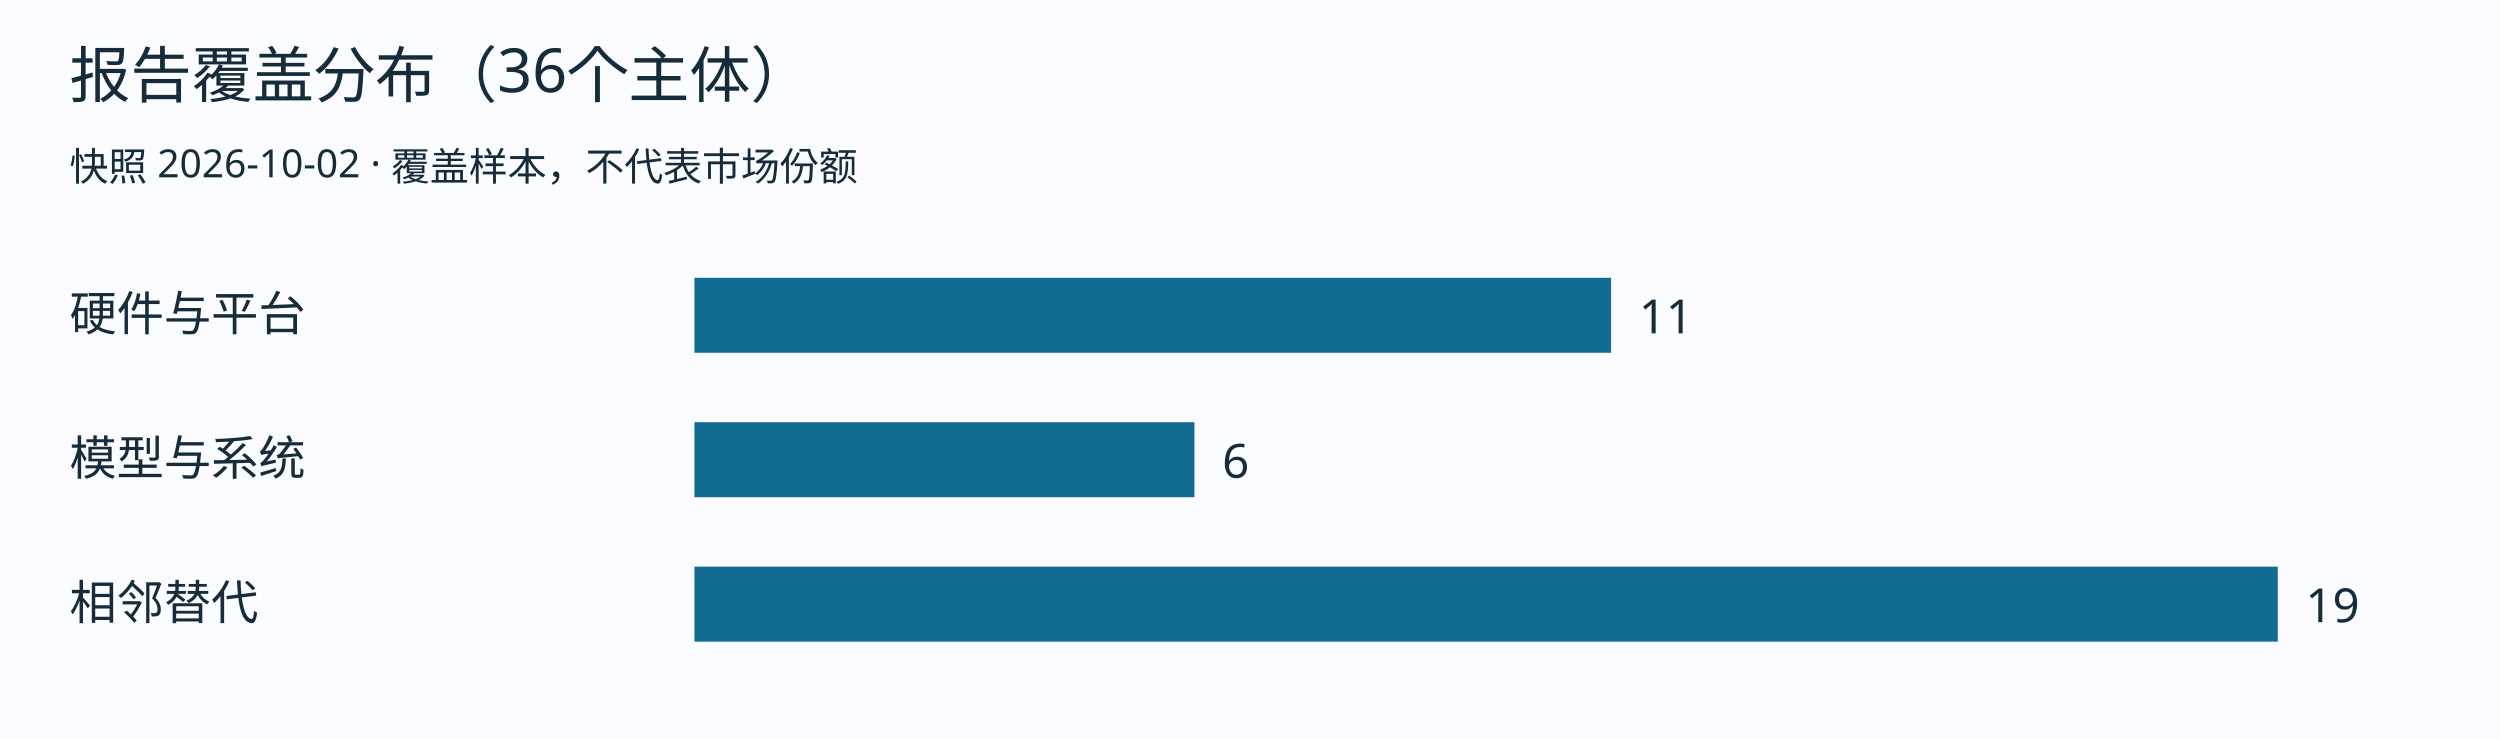
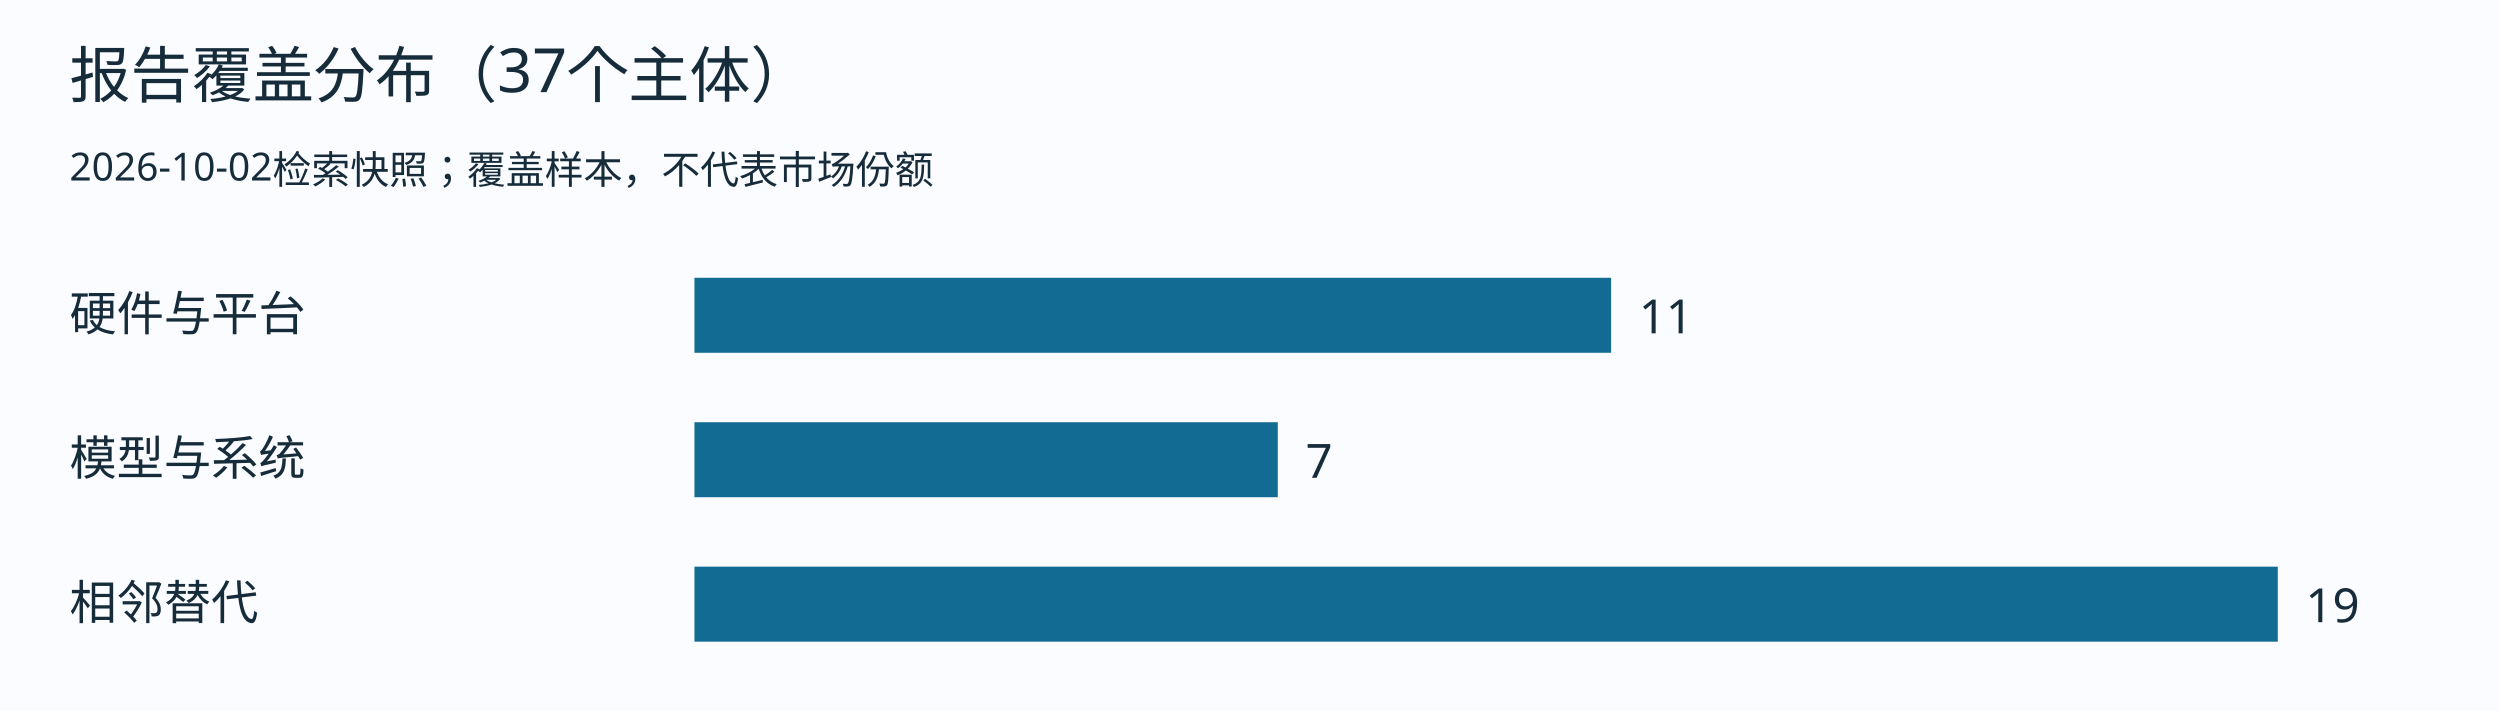
- <svg xmlns="http://www.w3.org/2000/svg" width="900" height="266" viewBox="0 0 900 266" role="img">
-   <rect width="900" height="266" fill="#fafcff" />
+ <svg xmlns="http://www.w3.org/2000/svg" viewBox="0 0 900 256" role="img">
+   <rect width="900" height="100%" fill="#fafcff" />
  <g font-family="sans-serif" fill="#172c3b">
-     <text x="25" y="35" font-size="22">报告覆盖分布（36个主体）</text>
-     <text x="25" y="65" font-size="14">快照 2026-10-02 · 覆盖样本，不代表市场份额</text>
+     <text x="25" y="35" font-size="22">报告覆盖分布（37个主体）</text>
+     <text x="25" y="65" font-size="14">2026-10-02检索快照；覆盖样本，不代表市场份额</text>
    <text x="25" y="119" font-size="17">硬件与平台</text>
    <rect x="250" y="100" width="330" height="27" fill="#126b92" />
    <text x="590" y="120" font-size="17">11</text>
    <text x="25" y="171" font-size="17">模型与系统</text>
-     <rect x="250" y="152" width="180" height="27" fill="#126b92" />
-     <text x="440" y="172" font-size="17">6</text>
+     <rect x="250" y="152" width="210" height="27" fill="#126b92" />
+     <text x="470" y="172" font-size="17">7</text>
    <text x="25" y="223" font-size="17">相邻替代</text>
    <rect x="250" y="204" width="570" height="27" fill="#126b92" />
    <text x="830" y="224" font-size="17">19</text>
  </g>
</svg>
